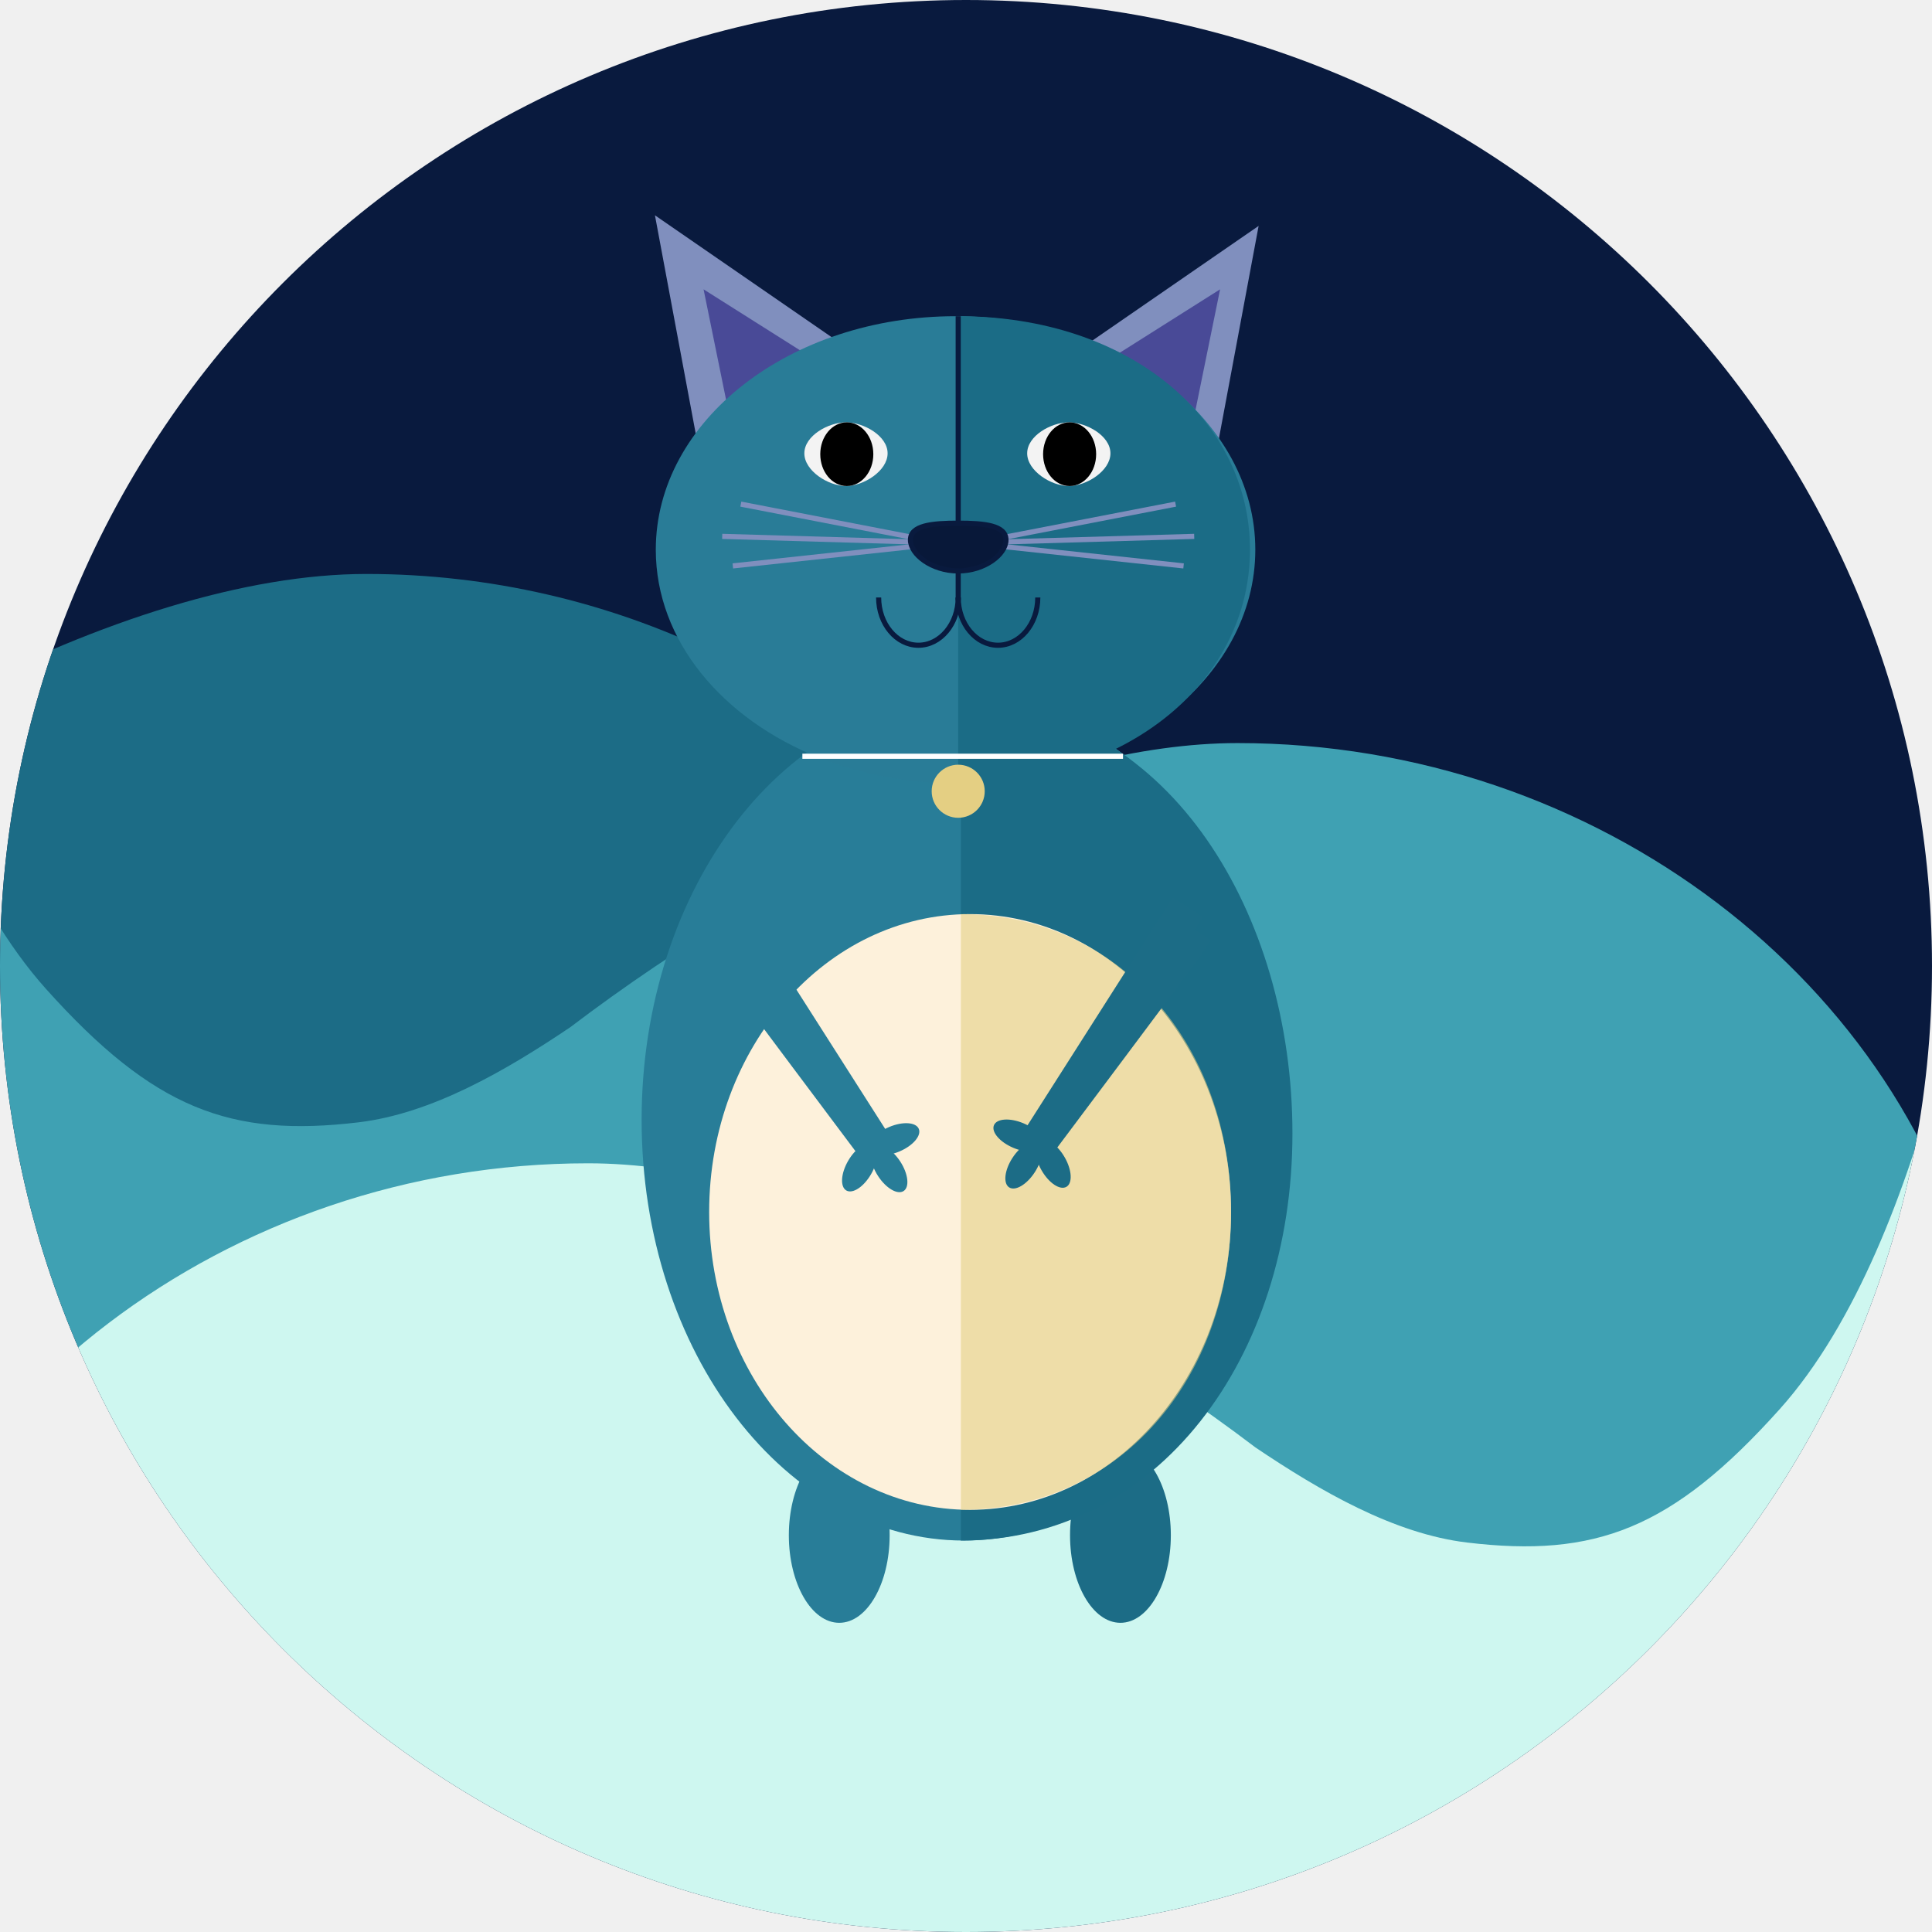
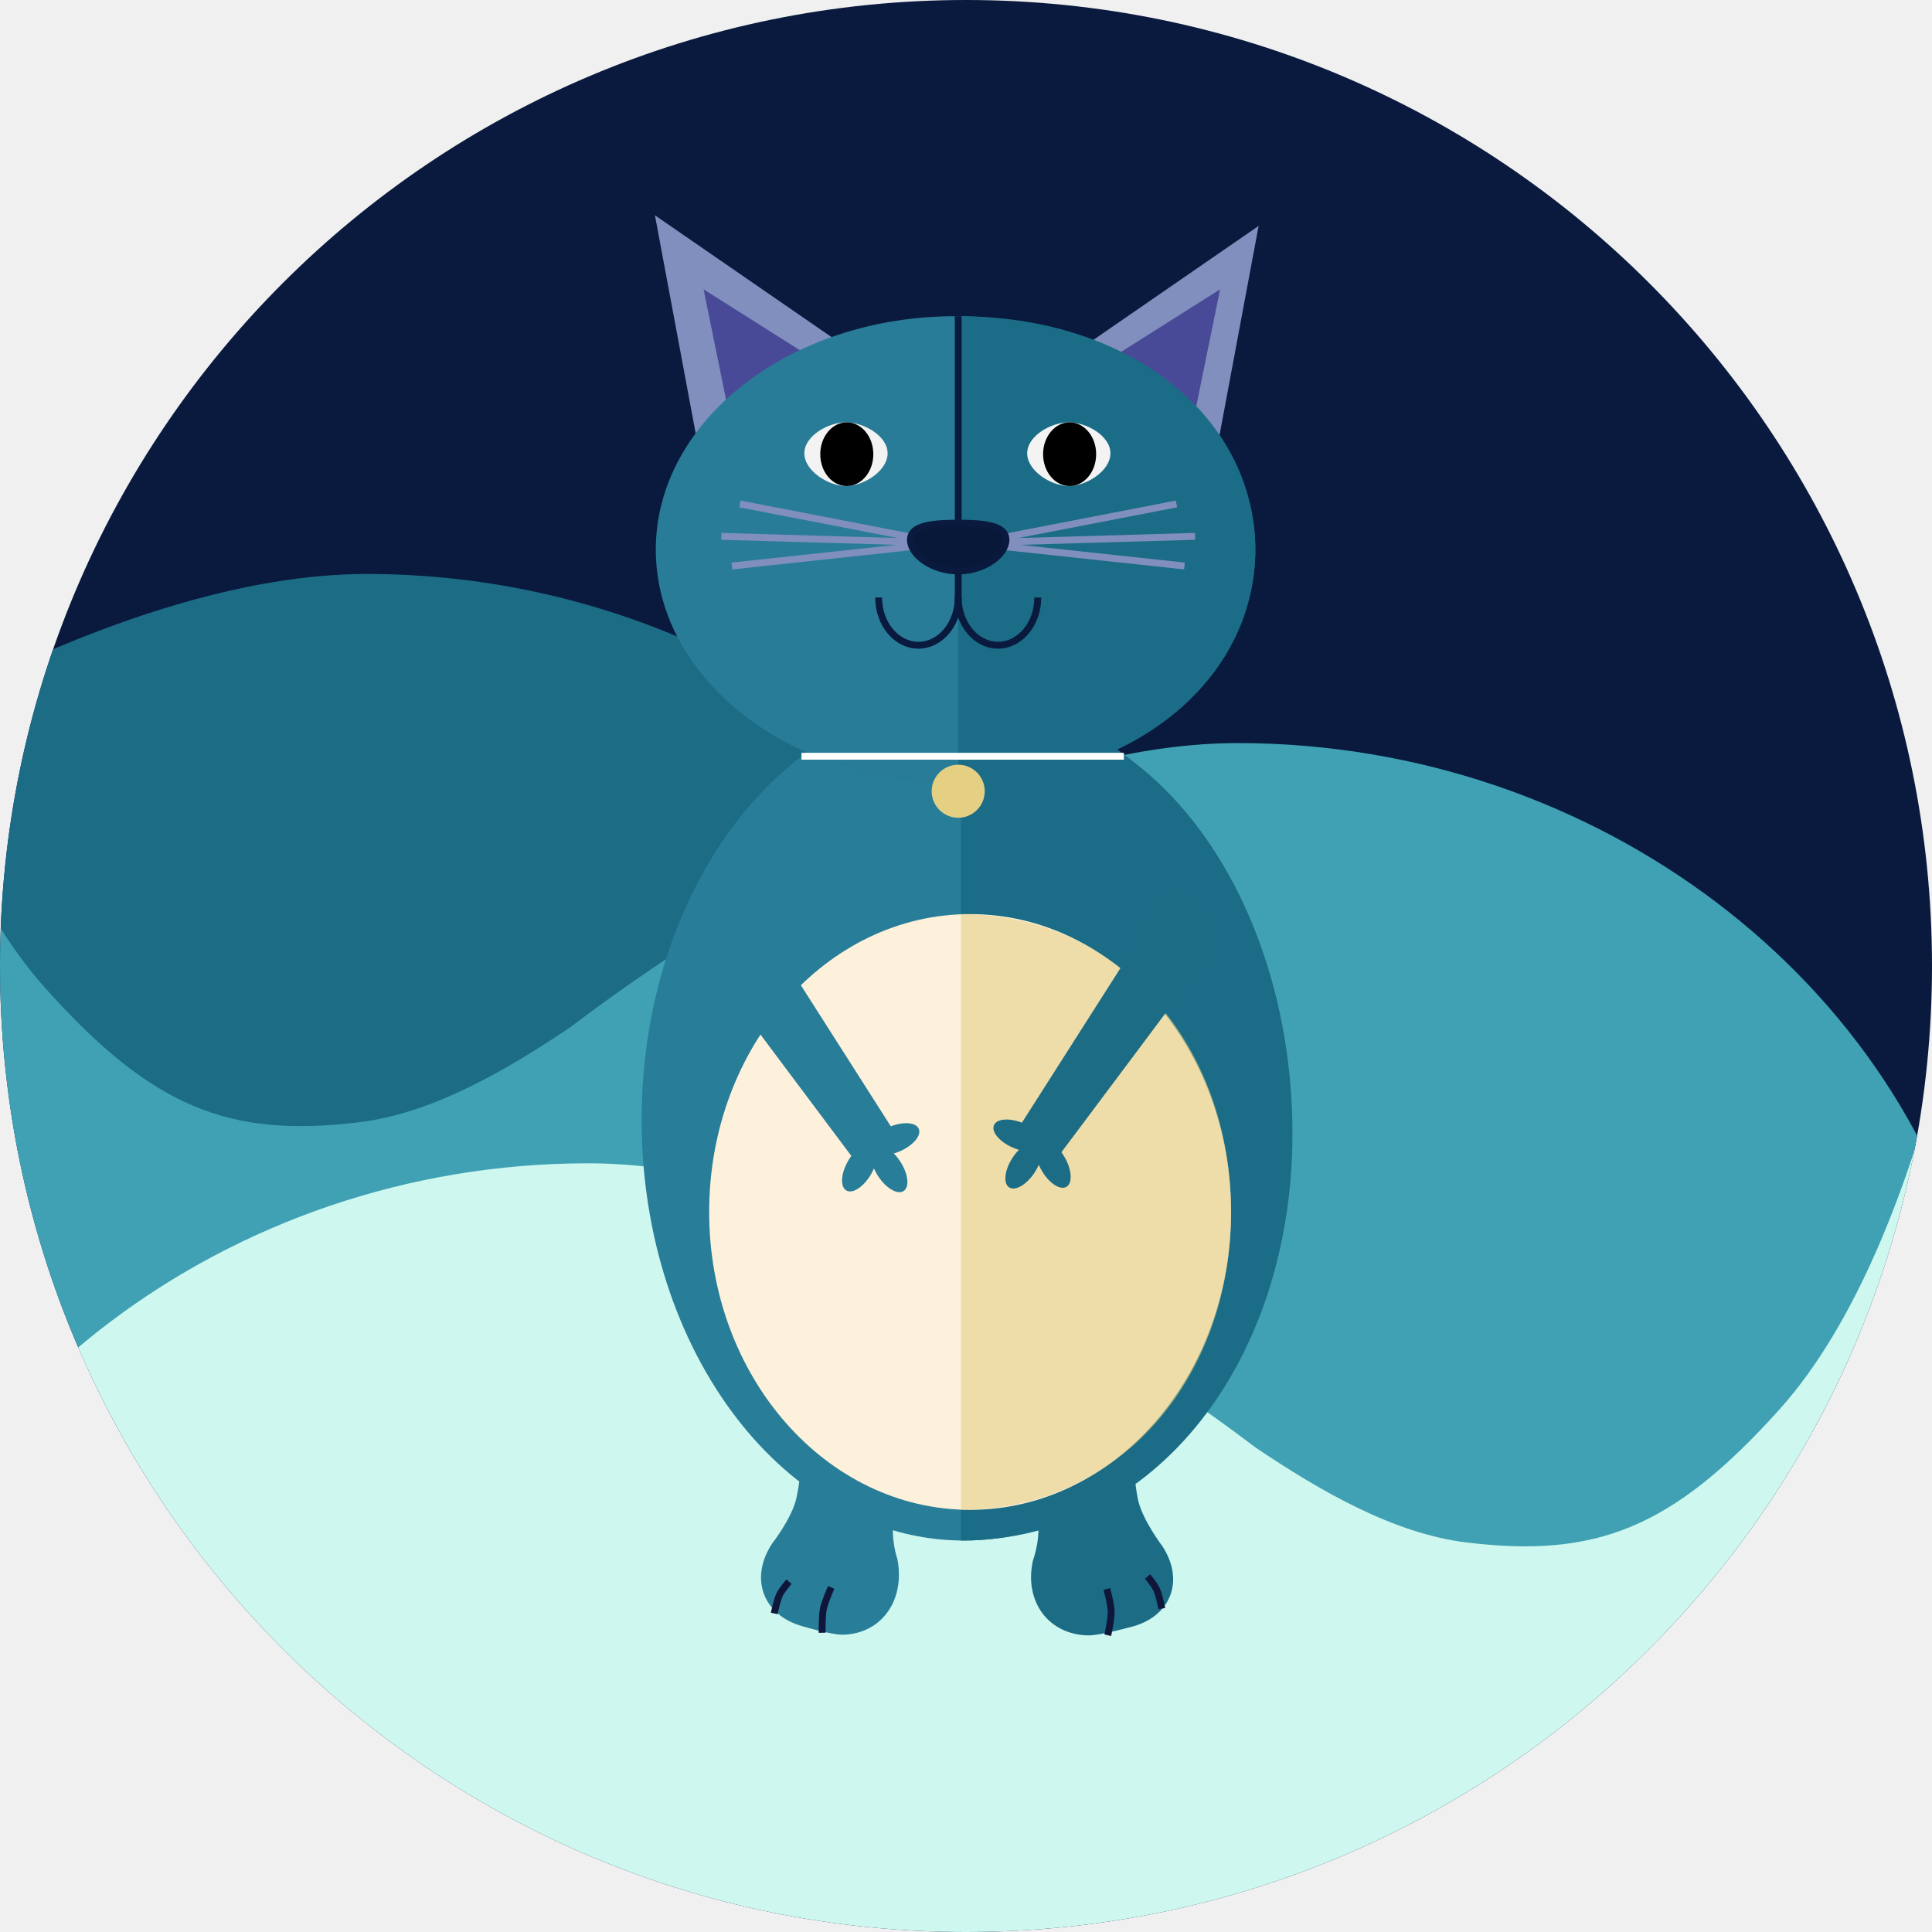
- <svg xmlns="http://www.w3.org/2000/svg" xmlns:xlink="http://www.w3.org/1999/xlink" width="3000px" height="3000px" viewBox="0 0 377 377" version="1.1">
+ <svg xmlns="http://www.w3.org/2000/svg" xmlns:xlink="http://www.w3.org/1999/xlink" width="3000px" height="3000px" viewBox="0 0 281 281" version="1.1">
  <defs>
-     <path id="path-1" d="M188.5,377 C292.606,377 377,292.606 377,188.5 C377,84.394 292.606,0 188.5,0 C84.394,0 0,84.394 0,188.5 C0,292.606 84.394,377 188.5,377 Z" />
+     <path id="path-1" d="M140.5,281 C218.096,281 281,218.096 281,140.5 C281,62.904 218.096,0 140.5,0 C62.904,0 0,62.904 0,140.5 C0,218.096 62.904,281 140.5,281 Z" />
  </defs>
-   <g id="Page-1" stroke="none" stroke-width="1" fill="none" fill-rule="evenodd">
-     <g id="cat-landing2">
-       <g id="round-bacgkround">
-         <mask id="mask-2" fill="white">
-           <use xlink:href="#path-1" />
-         </mask>
-         <use id="Mask" fill="#091A3E" xlink:href="#path-1" />
-         <g id="mountains" mask="url(#mask-2)">
-           <g transform="translate(-68, 87)">
-             <path d="M273.675,90.599 C268.712,87.291 263.691,84.122 258.639,81.113 C231.586,47.1 187.823,25 139.5,25 C115.922,25 87.456,34.092 59,48.845 L59,67.691 L59,86.536 L59,330 L433,330 L433,232 L273.675,90.599 Z" id="Rectangle-1" stroke="none" fill="#1C6C86" fill-rule="evenodd" />
-             <path d="M239,64 C239,64 277.082,92.668 299,112 C336.415,145.001 408,214 408,214" id="Path-392" stroke="#1C6C86" stroke-width="4" fill="none" />
-             <path d="M39.214,167 L38.26,167 L38.26,173.431 C37.675,180.298 38.26,187.335 38.26,194.5 L38.26,340 L455.26,340 L455.26,0 C455.26,0 455.26,5.26717178e-06 455.26,1.57996445e-05 C455.256,0.033 446.397,72.404 416.26,106 C395.252,129.419 380.26,135 355.26,132 C341.047,130.294 326.714,122.026 313.973,113.439 C271.378,81.116 221.355,58 183.76,58 C113.444,58 52.781,104.795 39.214,167 Z" id="Rectangle-1" stroke="none" fill="#3FA1B3" fill-rule="evenodd" transform="translate(246.63, 170) scale(-1, 1) translate(-246.63, -170) " />
-             <path d="M38.214,249 L37.26,249 L37.26,255.431 C36.675,262.298 37.26,269.335 37.26,276.5 L37.26,422 L454.26,422 L454.26,82 C454.26,82 454.26,82 454.26,82 C454.256,82.033 445.397,154.404 415.26,188 C394.252,211.419 379.26,217 354.26,214 C340.047,212.294 325.714,204.026 312.973,195.439 C270.378,163.116 220.355,140 182.76,140 C112.444,140 51.781,186.795 38.214,249 Z" id="Rectangle-1" stroke="none" fill="#CEF7F0" fill-rule="evenodd" />
+   <g id="app" stroke="none" stroke-width="1" fill="none" fill-rule="evenodd">
+     <g id="cat-landing2-+-ic_chevron_right-+-ic_chevron_right" transform="translate(-51, 0)">
+       <g id="cat-landing2">
+         <g id="round-bacgkround" transform="translate(51, 0)">
+           <mask id="mask-2" fill="white">
+             <use xlink:href="#path-1" />
+           </mask>
+           <use id="Mask" fill="#091A3E" xlink:href="#path-1" />
+           <g id="mountains" mask="url(#mask-2)">
+             <g transform="translate(-50.68435, 64.84615)">
+               <path d="M203.986,67.529 C200.287,65.063 196.544,62.701 192.779,60.459 C172.615,35.106 139.995,18.634 103.977,18.634 C86.404,18.634 65.186,25.411 43.976,36.407 L43.976,23.106 L8.52651283e-14,23.106 L8.52651283e-14,291.435 L43.976,291.435 L43.976,245.968 L322.74,245.968 L322.74,172.923 L203.986,67.529 Z M43.976,50.454 L43.976,64.5 C28.322,78.459 17.084,96.629 12.637,117.021 L11.926,117.021 L11.926,121.815 C11.49,126.933 11.926,132.178 11.926,137.519 L11.926,245.968 L43.976,245.968 Z" id="Rectangle-1" stroke="none" fill="#1C6C86" fill-rule="evenodd" />
+               <path d="M178.141,47.703 C178.141,47.703 206.525,69.071 222.862,83.48 C250.75,108.078 304.106,159.507 304.106,159.507" id="Path-392" stroke="#1C6C86" stroke-width="4" fill="none" />
+               <path d="M29.228,124.475 L28.517,124.475 L28.517,129.268 C28.081,134.387 28.517,139.631 28.517,144.972 L28.517,253.422 L339.332,253.422 L339.332,0 C339.332,8.27513713e-17 332.731,53.961 310.263,79.008 C294.605,96.463 283.43,100.623 264.796,98.387 C254.202,97.116 243.519,90.953 234.022,84.553 C202.274,60.461 164.988,43.231 136.967,43.231 C84.556,43.231 39.341,78.109 29.228,124.475 Z" id="Rectangle-1" stroke="none" fill="#3FA1B3" fill-rule="evenodd" transform="translate(183.8276, 126.7109) scale(-1, 1) translate(-183.8276, -126.7109) " />
+               <path d="M28.483,185.594 L27.772,185.594 L27.772,190.388 C27.336,195.506 27.772,200.751 27.772,206.092 L27.772,314.541 L338.586,314.541 L338.586,61.119 C338.586,61.119 331.985,115.081 309.517,140.127 C293.859,157.583 282.684,161.743 264.051,159.507 C253.457,158.235 242.774,152.072 233.277,145.672 C201.529,121.58 164.243,104.35 136.222,104.35 C83.811,104.35 38.596,139.229 28.483,185.594 Z" id="Rectangle-1" stroke="none" fill="#CEF7F0" fill-rule="evenodd" />
+             </g>
          </g>
        </g>
-       </g>
-       <g id="cat-body" transform="translate(125, 42)">
-         <g id="cat-body-parts">
-           <path d="M2.801,0.011 L39.681,25.446 L11.028,44.059 L2.801,0.011 L2.801,0.011 Z" id="Triangle-1" fill="#808FBE" />
-           <path d="M120.601,2.083 L83.72,27.517 L112.373,46.13 L120.601,2.083 L120.601,2.083 Z" id="Triangle-1" fill="#808FBE" />
-           <ellipse id="Oval-14" fill="#287D98" cx="38.765" cy="257.58" rx="9.835" ry="17.087" />
-           <ellipse id="Oval-14" fill="#1C6C86" cx="93.635" cy="257.58" rx="9.835" ry="17.087" />
-           <path d="M63.102,258.614 C97.841,258.614 126.002,221.859 126.002,176.52 C126.002,131.181 97.841,94.426 63.102,94.426 C45.804,94.426 30.137,103.54 18.766,118.29 C7.301,133.16 0.203,153.758 0.203,176.52 C0.203,221.859 28.364,258.614 63.102,258.614 Z" id="Oval-3" fill="#287D98" />
-           <path d="M12.29,14.457 L36.012,29.452 L17.583,40.425 L12.29,14.457 L12.29,14.457 Z" id="Triangle-1" fill="#494A97" />
-           <path d="M89.359,14.457 L113.081,29.452 L94.652,40.425 L89.359,14.457 L89.359,14.457 Z" id="Triangle-1" fill="#494A97" transform="translate(101.2203, 27.44122) scale(-1, 1) translate(-101.2203, -27.44122) " />
-           <path d="M34.888,105.872 C42.862,109.045 51.893,110.835 61.462,110.835 C93.767,110.835 119.955,90.434 119.955,65.268 C119.955,40.103 93.767,19.702 61.462,19.702 C29.157,19.702 2.968,40.103 2.968,65.268 C2.968,82.98 15.941,98.332 34.888,105.872 Z" id="Oval-2" fill="#297C97" />
-           <path d="M61.979,110.835 C95.71,110.835 118.913,90.434 118.913,65.268 C118.913,40.103 95.71,19.702 61.979,19.702" id="Oval-2" fill="#1B6C86" />
-           <path d="M62.503,258.614 C100.833,258.614 127.2,223.05 127.2,179.179 C127.2,136.198 102.991,97.002 65.92,95.599 C65.152,95.57 63.281,99.744 62.503,99.744" id="Oval-2" fill="#1B6C86" />
-           <path d="M61.979,19.702 L61.979,75.107" id="Path-2" stroke="#091A3E" />
-           <path d="M71.815,62.679 L103.909,56.466" id="Line" stroke="#808FBE" stroke-linecap="square" />
-           <path d="M71.815,63.715 L107.532,62.679" id="Line" stroke="#808FBE" stroke-linecap="square" />
-           <path d="M71.815,64.751 L105.461,68.375" id="Line" stroke="#808FBE" stroke-linecap="square" />
-           <g id="moustache" transform="translate(34.16188, 62.44788) scale(-1, 1) translate(-34.16188, -62.44788) translate(15.66188, 55.94788)" stroke="#808FBE" stroke-linecap="square">
-             <path d="M0.518,6.731 L32.611,0.518" id="Line" />
-             <path d="M0.518,7.767 L36.235,6.731" id="Line" />
-             <path d="M0.518,8.803 L34.164,12.427" id="Line" />
+         <g id="cat-body" transform="translate(144.1698, 31.30504)">
+           <g id="cat-body-parts" transform="translate(0, 0)">
+             <path d="M2.087,0.008 L29.577,18.966 L8.22,32.84 L2.087,0.008 L2.087,0.008 Z" id="Triangle-1" fill="#808FBE" />
+             <path d="M89.891,1.552 L62.402,20.51 L83.758,34.384 L89.891,1.552 L89.891,1.552 Z" id="Triangle-1" fill="#808FBE" />
+             <path d="M47.034,192.76 C72.926,192.76 93.916,165.365 93.916,131.571 C93.916,97.777 72.926,70.382 47.034,70.382 C34.141,70.382 22.463,77.175 13.987,88.168 C5.442,99.252 0.152,114.605 0.152,131.571 C0.152,165.365 21.141,192.76 47.034,192.76 Z" id="Oval-3" fill="#287D98" />
+             <path d="M9.161,10.776 L26.842,21.952 L13.105,30.131 L9.161,10.776 L9.161,10.776 Z" id="Triangle-1" fill="#494A97" />
+             <path d="M66.605,10.776 L84.286,21.952 L70.549,30.131 L66.605,10.776 L66.605,10.776 Z" id="Triangle-1" fill="#494A97" transform="translate(75.44538, 20.45354) scale(-1, 1) translate(-75.44538, -20.45354) " />
+             <path d="M26.004,78.913 C31.947,81.278 38.679,82.612 45.811,82.612 C69.89,82.612 89.41,67.406 89.41,48.648 C89.41,29.891 69.89,14.685 45.811,14.685 C21.732,14.685 2.212,29.891 2.212,48.648 C2.212,61.85 11.882,73.293 26.004,78.913 Z" id="Oval-2" fill="#297C97" />
+             <path d="M46.197,82.612 C71.799,82.612 89.41,67.406 89.41,48.648 C89.41,29.891 71.799,14.685 46.197,14.685" id="Oval-2" fill="#1B6C86" />
+             <path d="M46.587,192.76 C75.157,192.76 94.809,166.252 94.809,133.552 C94.809,101.517 76.765,72.301 49.134,71.255 C48.562,71.234 47.167,74.345 46.587,74.345" id="Oval-2" fill="#1B6C86" />
+             <path d="M46.197,14.685 L46.197,55.981" id="Path-2" stroke="#091A3E" />
+             <path d="M53.528,46.719 L77.449,42.087" id="Line" stroke="#808FBE" stroke-linecap="square" />
+             <path d="M53.528,47.49 L80.15,46.719" id="Line" stroke="#808FBE" stroke-linecap="square" />
+             <path d="M53.528,48.262 L78.607,50.964" id="Line" stroke="#808FBE" stroke-linecap="square" />
+             <g id="moustache" transform="translate(25.46283, 46.54603) scale(-1, 1) translate(-25.46283, -46.54603) translate(11.67371, 41.7012)" stroke="#808FBE" stroke-linecap="square">
+               <path d="M0.386,5.017 L24.307,0.386" id="Line" />
+               <path d="M0.386,5.789 L27.008,5.017" id="Line" />
+               <path d="M0.386,6.561 L25.465,9.263" id="Line" />
+             </g>
+             <g id="legs2" transform="translate(13.83024, 172.695)">
+               <g id="Rectangle-160-+-Path-867-+-Path-868" transform="translate(52.28339, 18.87098) rotate(-11) translate(-52.28339, -18.87098) translate(40.78339, 2.870976)">
+                 <path d="M3.659,12.369 C3.659,8.83 2.312,2.094 2.312,2.094 C2.109,1.012 2.848,0.135 3.943,0.135 L17.665,0.135 C18.769,0.135 19.552,1.021 19.418,2.117 C19.418,2.117 18.52,8.949 18.52,12.369 C18.52,15.426 20.728,19.873 20.728,19.873 C22.981,25.452 19.918,30.214 13.912,30.508 L13.509,30.527 C13.509,30.527 9.458,30.849 7.66,30.527 C6.751,30.365 7.66,30.527 7.66,30.527 C1.978,29.307 -0.569,23.892 1.815,18.347 C1.815,18.347 3.659,15.307 3.659,12.369 Z" id="Rectangle-160" fill="#1C6C86" />
+                 <path d="M18.901,28.739 C18.901,28.739 18.899,26.77 18.707,25.933 C18.518,25.112 17.758,23.765 17.758,23.765" id="Path-867" stroke="#0F163A" />
+                 <path d="M10.45,31.041 C10.45,31.041 11.397,28.863 11.593,27.725 C11.778,26.653 11.593,24.41 11.593,24.41" id="Path-868" stroke="#0F163A" />
+               </g>
+               <g id="Rectangle-160-+-Path-867-+-Path-868" transform="translate(14.8162, 18.39879) scale(-1, 1) rotate(-12) translate(-14.8162, -18.39879) translate(3.3162, 2.898785)">
+                 <g transform="translate(0, 0)">
+                   <path d="M3.776,12.234 C3.776,8.696 2.461,1.96 2.461,1.96 C2.263,0.877 2.996,0 4.104,0 L17.401,0 C18.507,0 19.294,0.886 19.163,1.982 C19.163,1.982 18.287,8.815 18.287,12.234 C18.287,15.292 20.361,19.514 20.361,19.514 C22.606,25.217 19.458,30.089 13.394,30.393 L13.394,30.393 C13.394,30.393 9.439,30.715 7.683,30.393 C6.795,30.23 7.683,30.393 7.683,30.393 C2.135,29.172 -0.31,23.661 2.062,17.991 C2.062,17.991 3.776,15.173 3.776,12.234 Z" id="Rectangle-160" fill="#287D98" />
+                   <path d="M17.961,29.418 C17.961,29.418 17.959,27.45 17.766,26.613 C17.578,25.792 16.818,24.445 16.818,24.445" id="Path-867" stroke="#0F163A" />
+                   <path d="M10.556,30.716 C10.556,30.716 11.088,28.418 11.102,27.263 C11.114,26.175 10.633,23.988 10.633,23.988" id="Path-868" stroke="#0F163A" />
+                 </g>
+               </g>
+             </g>
+             <path d="M46.197,44.789 C42.361,44.789 39.252,45.11 39.252,47.22 C39.252,49.33 42.361,51.736 46.197,51.736 C50.032,51.736 53.142,49.33 53.142,47.22 C53.142,45.11 50.032,44.789 46.197,44.789 L46.197,44.789 Z" id="Oval-4" stroke="#091A3E" fill="#081839" />
+             <path d="M46.197,55.595 C46.197,59.432 48.788,62.542 51.984,62.542 L51.984,62.542 C55.181,62.542 57.772,59.432 57.772,55.595" id="Oval-5" stroke="#091A3E" transform="translate(51.98432, 59.06886) scale(-1, 1) translate(-51.98432, -59.06886) " />
+             <path d="M34.622,55.595 C34.622,59.432 37.213,62.542 40.409,62.542 L40.409,62.542 C43.606,62.542 46.197,59.432 46.197,55.595" id="Oval-5" stroke="#091A3E" transform="translate(40.40944, 59.06886) scale(-1, 1) translate(-40.40944, -59.06886) " />
+             <path d="M29.873,39.386 C32.43,39.386 35.928,37.187 35.928,34.629 C35.928,32.071 32.43,30.123 29.873,30.123 C27.316,30.123 23.819,32.071 23.819,34.629 C23.819,37.187 27.316,39.386 29.873,39.386 Z" id="Oval-5" fill="#F3F3F3" />
+             <path d="M23.906,78.687 L69.793,78.687" id="Line" stroke="#FFFFFF" stroke-linecap="square" />
+             <path d="M29.992,39.386 C32.123,39.386 33.85,37.312 33.85,34.754 C33.85,32.196 32.123,30.123 29.992,30.123 C27.861,30.123 26.134,32.196 26.134,34.754 C26.134,37.312 27.861,39.386 29.992,39.386 Z" id="Oval-7" fill="#000000" />
+             <path d="M62.283,39.386 C64.84,39.386 68.338,37.187 68.338,34.629 C68.338,32.071 64.84,30.123 62.283,30.123 C59.726,30.123 56.228,32.071 56.228,34.629 C56.228,37.187 59.726,39.386 62.283,39.386 Z" id="Oval-5" fill="#F3F3F3" />
+             <path d="M62.402,39.386 C64.533,39.386 66.26,37.312 66.26,34.754 C66.26,32.196 64.533,30.123 62.402,30.123 C60.271,30.123 58.543,32.196 58.543,34.754 C58.543,37.312 60.271,39.386 62.402,39.386 Z" id="Oval-7" fill="#000000" />
+             <ellipse id="Oval-12" fill="#E4CF83" cx="46.197" cy="83.778" rx="3.858" ry="3.859" />
+             <path d="M47.927,188.294 C68.887,188.294 85.879,168.897 85.879,144.97 C85.879,121.043 68.887,101.646 47.927,101.646 C37.489,101.646 28.036,106.456 21.175,114.24 C14.257,122.087 9.974,132.957 9.974,144.97 C9.974,168.897 26.966,188.294 47.927,188.294 Z" id="Oval-3" fill="#FDF1DB" />
+             <path d="M46.587,188.294 C69.866,188.294 85.879,168.897 85.879,144.97 C85.879,121.043 69.866,101.646 46.587,101.646" id="Oval-2" opacity="0.581" fill="#E4CF83" />
          </g>
-           <path d="M61.979,60.09 C56.833,60.09 52.662,60.521 52.662,63.352 C52.662,66.184 56.833,69.411 61.979,69.411 C67.125,69.411 71.297,66.184 71.297,63.352 C71.297,60.521 67.125,60.09 61.979,60.09 L61.979,60.09 Z" id="Oval-4" stroke="#091A3E" fill="#081839" />
-           <path d="M61.979,74.589 C61.979,79.736 65.456,83.909 69.744,83.909 L69.744,83.909 C74.032,83.909 77.509,79.736 77.509,74.589" id="Oval-5" stroke="#091A3E" transform="translate(69.74409, 79.24897) scale(-1, 1) translate(-69.74409, -79.24897) " />
-           <path d="M46.45,74.589 C46.45,79.736 49.927,83.909 54.215,83.909 L54.215,83.909 C58.503,83.909 61.979,79.736 61.979,74.589" id="Oval-5" stroke="#091A3E" transform="translate(54.2148, 79.24897) scale(-1, 1) translate(-54.2148, -79.24897) " />
-           <path d="M40.079,52.841 C43.51,52.841 48.202,49.891 48.202,46.46 C48.202,43.028 43.51,40.414 40.079,40.414 C36.649,40.414 31.956,43.028 31.956,46.46 C31.956,49.891 36.649,52.841 40.079,52.841 Z" id="Oval-5" fill="#F3F3F3" />
-           <path d="M32.073,105.57 L93.637,105.57" id="Line" stroke="#FFFFFF" stroke-linecap="square" />
-           <path d="M40.238,52.841 C43.097,52.841 45.415,50.059 45.415,46.627 C45.415,43.196 43.097,40.414 40.238,40.414 C37.38,40.414 35.062,43.196 35.062,46.627 C35.062,50.059 37.38,52.841 40.238,52.841 Z" id="Oval-7" fill="#000000" />
-           <path d="M83.561,52.841 C86.992,52.841 91.684,49.891 91.684,46.46 C91.684,43.028 86.992,40.414 83.561,40.414 C80.131,40.414 75.438,43.028 75.438,46.46 C75.438,49.891 80.131,52.841 83.561,52.841 Z" id="Oval-5" fill="#F3F3F3" />
-           <path d="M83.72,52.841 C86.579,52.841 88.897,50.059 88.897,46.627 C88.897,43.196 86.579,40.414 83.72,40.414 C80.862,40.414 78.544,43.196 78.544,46.627 C78.544,50.059 80.862,52.841 83.72,52.841 Z" id="Oval-7" fill="#000000" />
-           <ellipse id="Oval-12" fill="#E4CF83" cx="61.979" cy="112.4" rx="5.176" ry="5.178" />
-           <path d="M64.301,252.622 C92.422,252.622 115.219,226.598 115.219,194.497 C115.219,162.395 92.422,136.372 64.301,136.372 C50.297,136.372 37.614,142.825 28.409,153.268 C19.128,163.796 13.382,178.381 13.382,194.497 C13.382,226.598 36.179,252.622 64.301,252.622 Z" id="Oval-3" fill="#FDF1DB" />
-           <path d="M62.503,252.622 C93.735,252.622 115.219,226.598 115.219,194.497 C115.219,162.395 93.735,136.372 62.503,136.372" id="Oval-2" opacity="0.581" fill="#E4CF83" />
-         </g>
-         <g id="right-hand" transform="translate(16.48008, 138.404)">
-           <path d="M1.869,0.298 L30.143,44.658 C30.143,44.658 1.128,5.96 0.35,4.779" id="Line" stroke="#287D98" stroke-width="7" stroke-linecap="square" />
-           <path d="M28.499,48.711 C29.928,46.234 30.084,43.647 28.846,42.932 C27.608,42.217 25.445,43.645 24.016,46.122 C22.587,48.599 22.431,51.186 23.669,51.901 C24.907,52.616 27.069,51.188 28.499,48.711 L28.499,48.711 Z" id="Oval-16" fill="#287D98" />
-           <path d="M34.053,44.278 C36.684,43.16 38.365,41.187 37.806,39.871 C37.248,38.555 34.662,38.394 32.03,39.511 C29.399,40.629 27.718,42.601 28.277,43.918 C28.835,45.234 31.421,45.395 34.053,44.278 L34.053,44.278 Z" id="Oval-16" fill="#287D98" />
-           <path d="M34.845,52.007 C36.043,51.228 35.753,48.653 34.196,46.254 C32.639,43.856 30.405,42.543 29.206,43.322 C28.007,44.101 28.298,46.676 29.855,49.075 C31.412,51.473 33.646,52.786 34.845,52.007 Z" id="Oval-16" fill="#287D98" />
-         </g>
-         <g id="left-hand" transform="translate(87.76228, 164.1906) scale(-1, 1) translate(-87.76228, -164.1906) translate(68.76228, 137.6906)">
-           <path d="M1.869,0.298 L30.143,44.658 C30.143,44.658 1.128,5.96 0.35,4.779" id="Line" stroke="#1C6C86" stroke-width="7" stroke-linecap="square" />
-           <path d="M28.846,42.932 C27.608,42.217 25.445,43.645 24.016,46.122 C22.587,48.599 22.431,51.186 23.669,51.901 C24.907,52.616 27.069,51.188 28.499,48.711 C29.928,46.234 30.084,43.647 28.846,42.932 Z" id="Oval-16" fill="#1C6C86" />
-           <path d="M34.053,44.278 C36.684,43.16 38.365,41.187 37.806,39.871 C37.248,38.555 34.662,38.394 32.03,39.511 C29.399,40.629 27.718,42.601 28.277,43.918 C28.835,45.234 31.421,45.395 34.053,44.278 L34.053,44.278 Z" id="Oval-16" fill="#1C6C86" />
-           <path d="M34.845,52.007 C36.043,51.228 35.753,48.653 34.196,46.254 C32.639,43.856 30.405,42.543 29.206,43.322 C28.007,44.101 28.298,46.676 29.855,49.075 C31.412,51.473 33.646,52.786 34.845,52.007 Z" id="Oval-16" fill="#1C6C86" />
+           <g id="right-hand" transform="translate(12.28356, 103.1606)">
+             <path d="M1.393,0.222 L22.467,33.286 C22.467,33.286 0.841,4.442 0.261,3.562" id="Line" stroke="#287D98" stroke-width="7" stroke-linecap="square" />
+             <path d="M21.242,36.307 C22.307,34.461 22.423,32.533 21.5,32 C20.578,31.467 18.966,32.532 17.9,34.377 C16.835,36.223 16.719,38.152 17.642,38.685 C18.565,39.218 20.176,38.153 21.242,36.307 L21.242,36.307 Z" id="Oval-16" fill="#287D98" />
+             <path d="M25.382,33.003 C27.343,32.17 28.596,30.699 28.179,29.718 C27.763,28.737 25.835,28.617 23.874,29.45 C21.913,30.283 20.66,31.753 21.076,32.734 C21.493,33.715 23.42,33.835 25.382,33.003 L25.382,33.003 Z" id="Oval-16" fill="#287D98" />
+             <path d="M25.972,38.764 C26.865,38.183 26.649,36.264 25.488,34.476 C24.328,32.688 22.662,31.71 21.769,32.29 C20.875,32.871 21.092,34.79 22.252,36.578 C23.413,38.366 25.078,39.344 25.972,38.764 Z" id="Oval-16" fill="#287D98" />
+           </g>
+           <g id="left-hand" transform="translate(65.41433, 122.3808) scale(-1, 1) translate(-65.41433, -122.3808) translate(51.25252, 102.6288)">
+             <path d="M1.393,0.222 L22.467,33.286 C22.467,33.286 0.841,4.442 0.261,3.562" id="Line" stroke="#1C6C86" stroke-width="7" stroke-linecap="square" />
+             <path d="M21.5,32 C20.578,31.467 18.966,32.532 17.9,34.377 C16.835,36.223 16.719,38.152 17.642,38.685 C18.565,39.218 20.176,38.153 21.242,36.307 C22.307,34.461 22.423,32.533 21.5,32 Z" id="Oval-16" fill="#1C6C86" />
+             <path d="M25.382,33.003 C27.343,32.17 28.596,30.699 28.179,29.718 C27.763,28.737 25.835,28.617 23.874,29.45 C21.913,30.283 20.66,31.753 21.076,32.734 C21.493,33.715 23.42,33.835 25.382,33.003 L25.382,33.003 Z" id="Oval-16" fill="#1C6C86" />
+             <path d="M25.972,38.764 C26.865,38.183 26.649,36.264 25.488,34.476 C24.328,32.688 22.662,31.71 21.769,32.29 C20.875,32.871 21.092,34.79 22.252,36.578 C23.413,38.366 25.078,39.344 25.972,38.764 Z" id="Oval-16" fill="#1C6C86" />
+           </g>
        </g>
      </g>
    </g>
  </g>
</svg>
